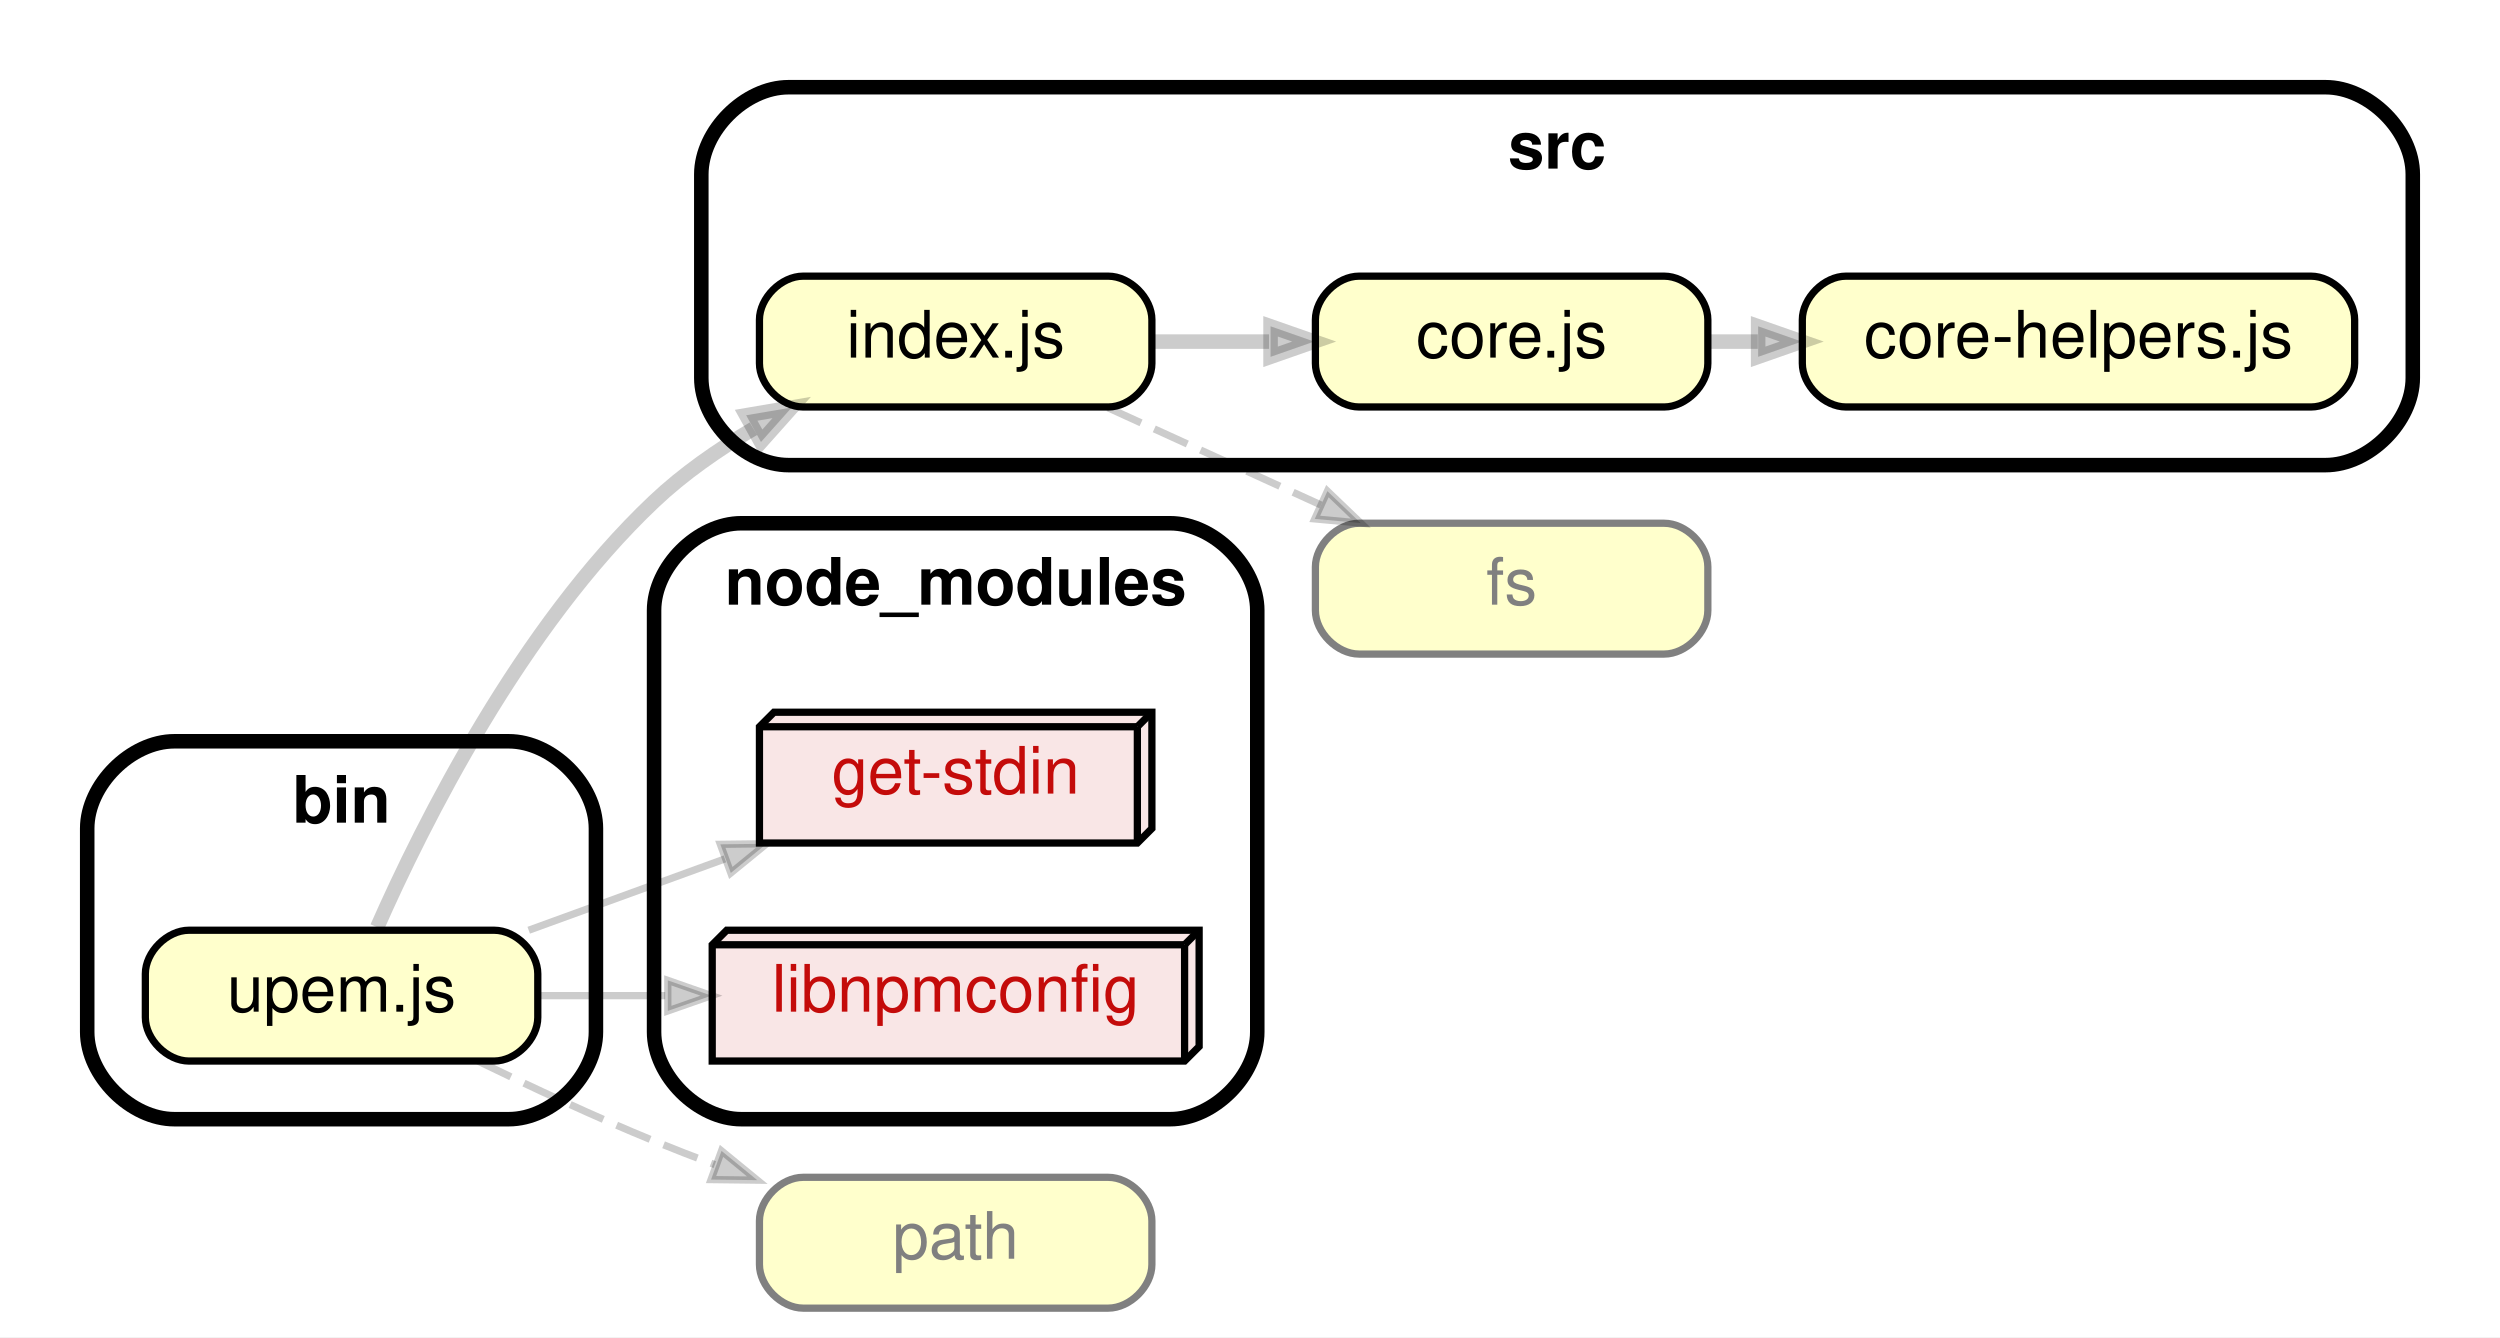
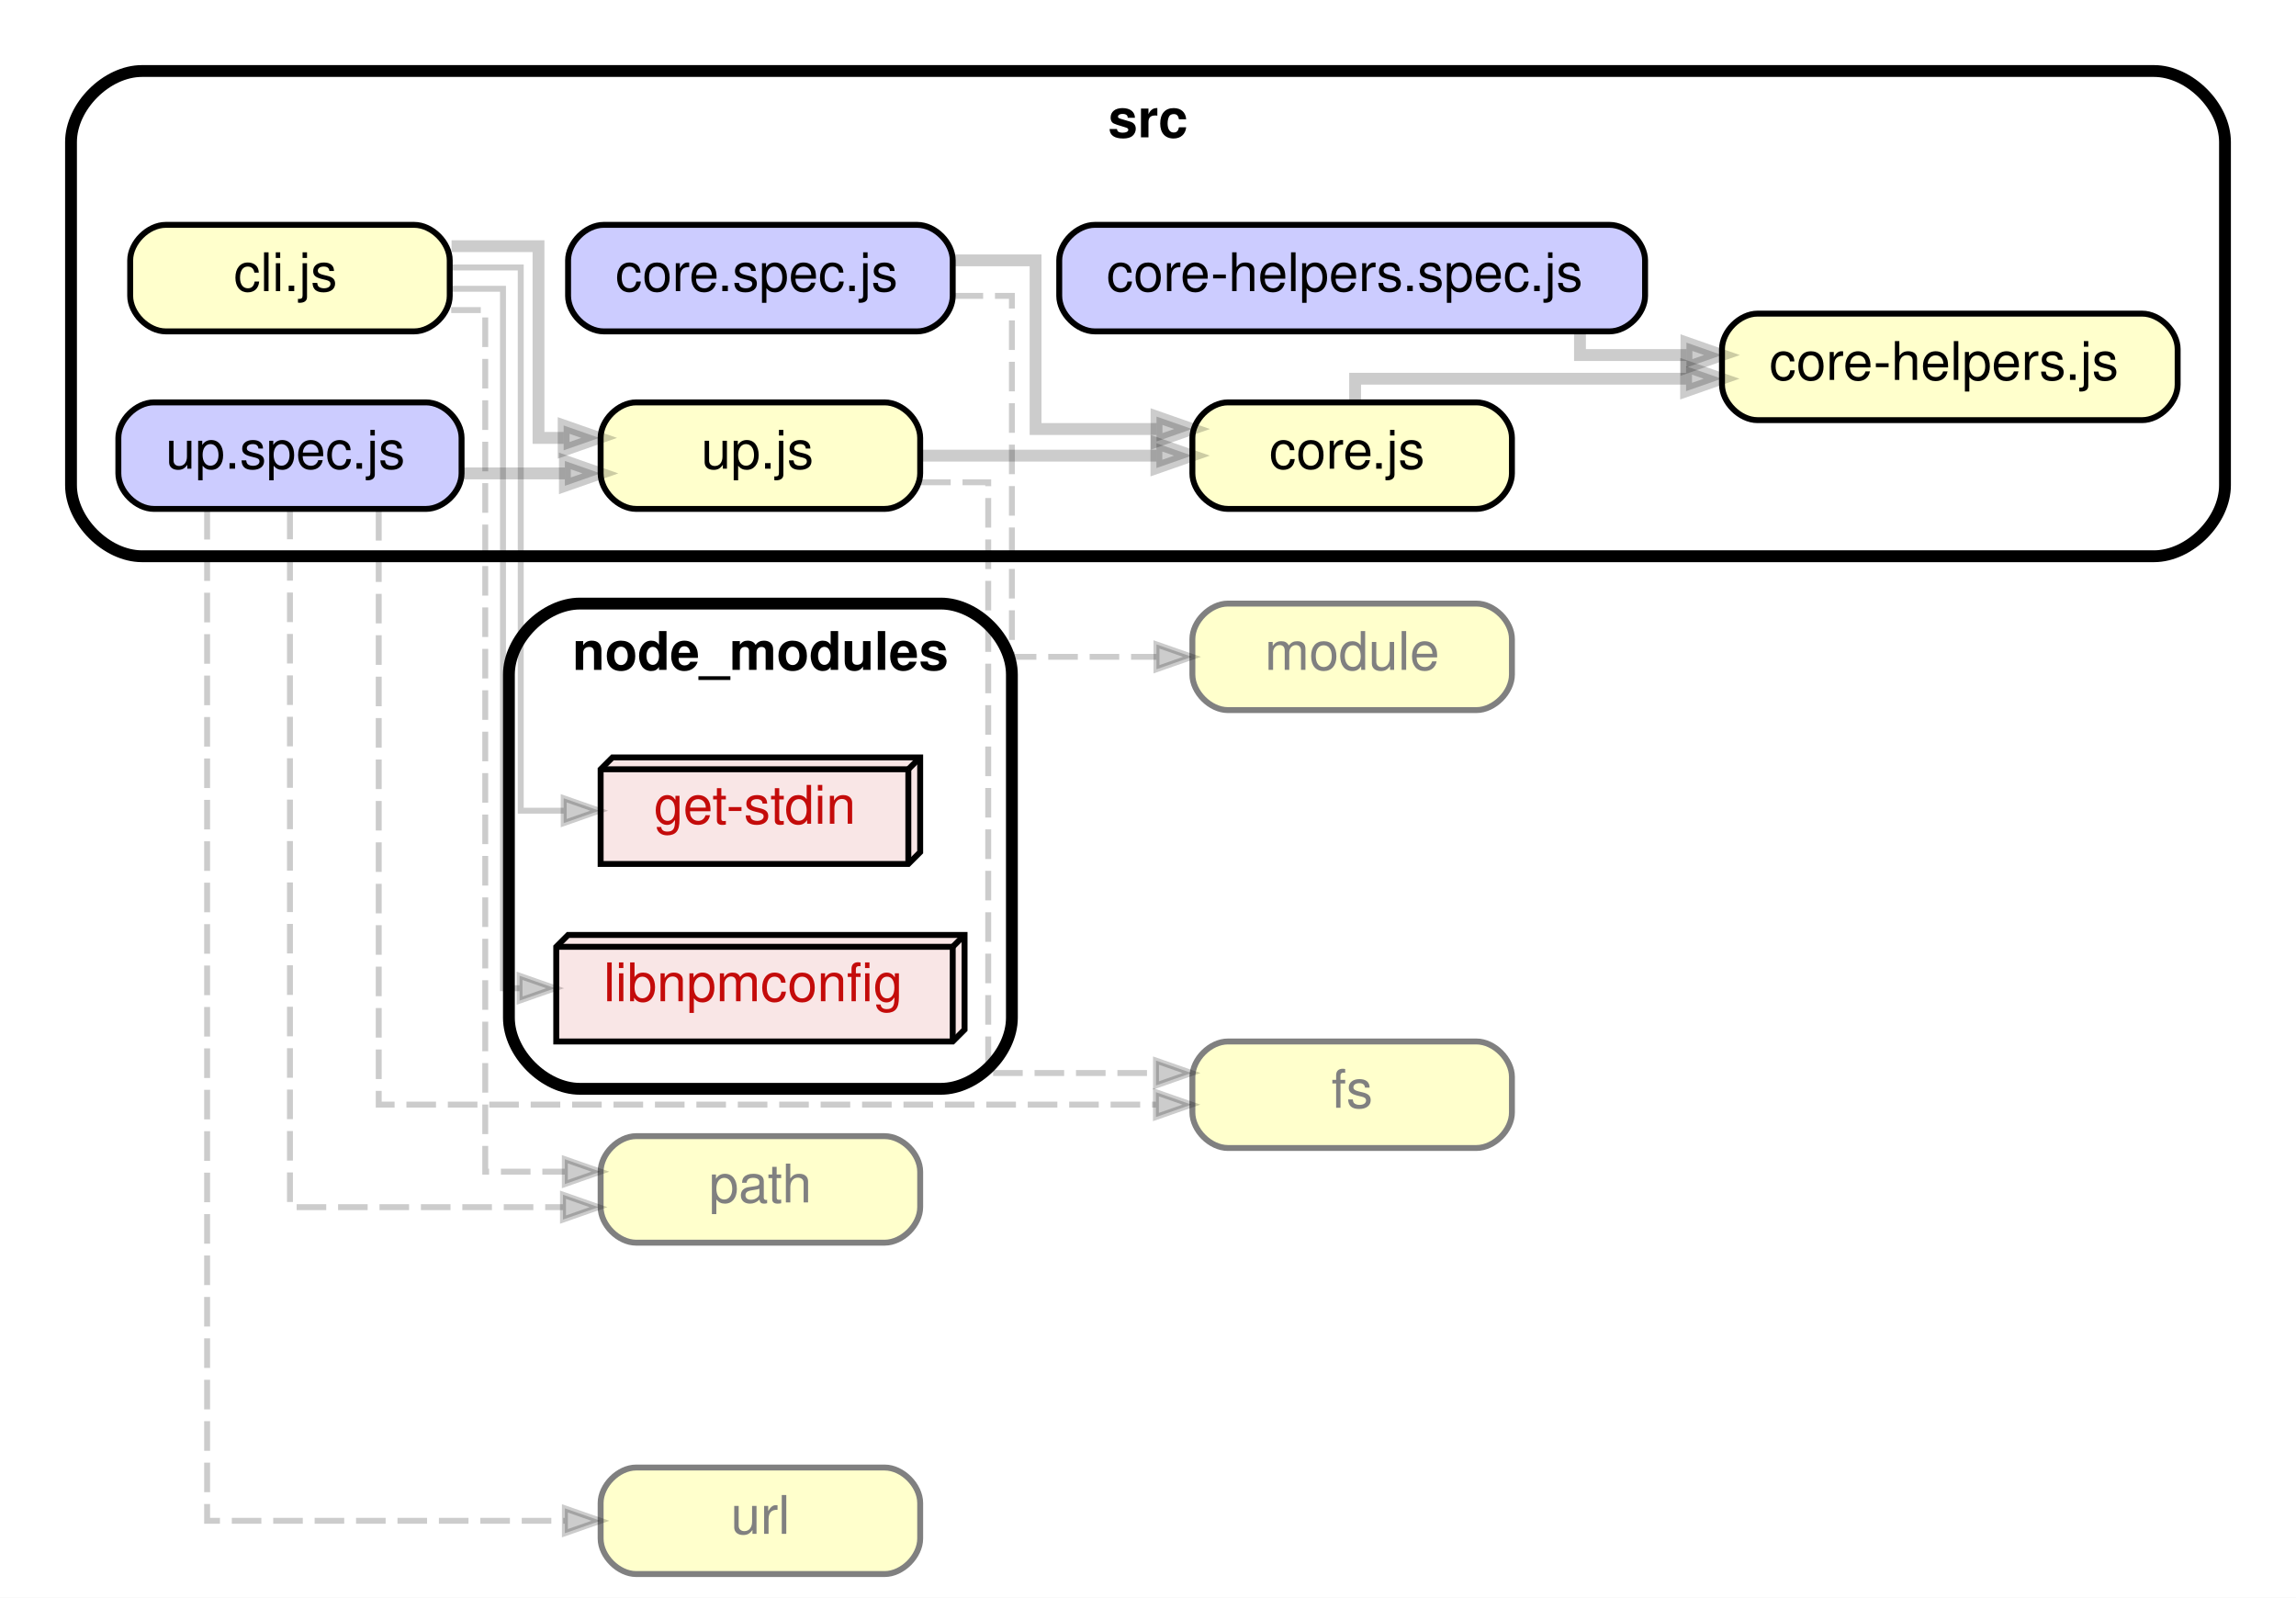
- <svg xmlns="http://www.w3.org/2000/svg" xmlns:xlink="http://www.w3.org/1999/xlink" width="344pt" height="184pt" viewBox="0.00 0.00 344.00 184.00">
-   <g id="graph0" class="graph" transform="scale(1 1) rotate(0) translate(4 180)">
-     <polygon fill="white" stroke="transparent" points="-4,4 -4,-180 340,-180 340,4 -4,4" />
+ <svg xmlns="http://www.w3.org/2000/svg" xmlns:xlink="http://www.w3.org/1999/xlink" width="388pt" height="270pt" viewBox="0.00 0.00 388.00 270.00">
+   <g id="graph0" class="graph" transform="scale(1 1) rotate(0) translate(4 266)">
+     <polygon fill="white" stroke="transparent" points="-4,4 -4,-266 384,-266 384,4 -4,4" />
    <g id="clust1" class="cluster">
-       <path fill="#ffffff" stroke="black" stroke-width="2" d="M20,-26C20,-26 66,-26 66,-26 72,-26 78,-32 78,-38 78,-38 78,-66 78,-66 78,-72 72,-78 66,-78 66,-78 20,-78 20,-78 14,-78 8,-72 8,-66 8,-66 8,-38 8,-38 8,-32 14,-26 20,-26" />
-       <text text-anchor="middle" x="43" y="-66.8" font-family="Helvetica,sans-Serif" font-weight="bold" font-size="9.00">bin</text>
+       <path fill="#ffffff" stroke="black" stroke-width="2" d="M94,-82C94,-82 155,-82 155,-82 161,-82 167,-88 167,-94 167,-94 167,-152 167,-152 167,-158 161,-164 155,-164 155,-164 94,-164 94,-164 88,-164 82,-158 82,-152 82,-152 82,-94 82,-94 82,-88 88,-82 94,-82" />
+       <text text-anchor="middle" x="124.5" y="-152.8" font-family="Helvetica,sans-Serif" font-weight="bold" font-size="9.00">node_modules</text>
    </g>
    <g id="clust2" class="cluster">
-       <path fill="#ffffff" stroke="black" stroke-width="2" d="M98,-26C98,-26 157,-26 157,-26 163,-26 169,-32 169,-38 169,-38 169,-96 169,-96 169,-102 163,-108 157,-108 157,-108 98,-108 98,-108 92,-108 86,-102 86,-96 86,-96 86,-38 86,-38 86,-32 92,-26 98,-26" />
-       <text text-anchor="middle" x="127.5" y="-96.8" font-family="Helvetica,sans-Serif" font-weight="bold" font-size="9.00">node_modules</text>
-     </g>
-     <g id="clust3" class="cluster">
-       <path fill="#ffffff" stroke="black" stroke-width="2" d="M104.5,-116C104.5,-116 316,-116 316,-116 322,-116 328,-122 328,-128 328,-128 328,-156 328,-156 328,-162 322,-168 316,-168 316,-168 104.5,-168 104.5,-168 98.5,-168 92.5,-162 92.5,-156 92.5,-156 92.5,-128 92.5,-128 92.5,-122 98.5,-116 104.5,-116" />
-       <text text-anchor="middle" x="210.25" y="-156.8" font-family="Helvetica,sans-Serif" font-weight="bold" font-size="9.00">src</text>
+       <path fill="#ffffff" stroke="black" stroke-width="2" d="M20,-172C20,-172 360,-172 360,-172 366,-172 372,-178 372,-184 372,-184 372,-242 372,-242 372,-248 366,-254 360,-254 360,-254 20,-254 20,-254 14,-254 8,-248 8,-242 8,-242 8,-184 8,-184 8,-178 14,-172 20,-172" />
+       <text text-anchor="middle" x="190" y="-242.8" font-family="Helvetica,sans-Serif" font-weight="bold" font-size="9.00">src</text>
    </g>
    <g id="node1" class="node">
      <g id="a_node1">
-         <a xlink:href="https://github.com/sverweij/upem/blob/master/bin/upem.js" xlink:title="upem.js">
-           <path fill="#ffffcc" stroke="black" d="M64,-52C64,-52 22,-52 22,-52 19,-52 16,-49 16,-46 16,-46 16,-40 16,-40 16,-37 19,-34 22,-34 22,-34 64,-34 64,-34 67,-34 70,-37 70,-40 70,-40 70,-46 70,-46 70,-49 67,-52 64,-52" />
-           <text text-anchor="middle" x="43" y="-40.8" font-family="Helvetica,sans-Serif" font-size="9.00">upem.js</text>
+         <a xlink:title="fs">
+           <path fill="#ffffcc" stroke="grey" d="M245.5,-90C245.5,-90 203.5,-90 203.5,-90 200.5,-90 197.5,-87 197.5,-84 197.5,-84 197.5,-78 197.5,-78 197.5,-75 200.5,-72 203.5,-72 203.5,-72 245.5,-72 245.5,-72 248.5,-72 251.5,-75 251.5,-78 251.5,-78 251.5,-84 251.5,-84 251.5,-87 248.5,-90 245.5,-90" />
+           <text text-anchor="middle" x="224.5" y="-78.8" font-family="Helvetica,sans-Serif" font-size="9.00" fill="grey">fs</text>
        </a>
      </g>
    </g>
    <g id="node2" class="node">
      <g id="a_node2">
-         <a xlink:href="https://github.com/sverweij/upem/blob/master/src/index.js" xlink:title="index.js">
-           <path fill="#ffffcc" stroke="black" d="M148.5,-142C148.5,-142 106.5,-142 106.5,-142 103.5,-142 100.5,-139 100.5,-136 100.5,-136 100.5,-130 100.5,-130 100.5,-127 103.5,-124 106.5,-124 106.5,-124 148.5,-124 148.5,-124 151.5,-124 154.5,-127 154.5,-130 154.5,-130 154.5,-136 154.5,-136 154.5,-139 151.5,-142 148.5,-142" />
-           <text text-anchor="middle" x="127.5" y="-130.8" font-family="Helvetica,sans-Serif" font-size="9.00">index.js</text>
+         <a xlink:title="module">
+           <path fill="#ffffcc" stroke="grey" d="M245.5,-164C245.5,-164 203.5,-164 203.5,-164 200.5,-164 197.5,-161 197.5,-158 197.5,-158 197.5,-152 197.5,-152 197.5,-149 200.5,-146 203.5,-146 203.5,-146 245.5,-146 245.5,-146 248.5,-146 251.5,-149 251.5,-152 251.5,-152 251.5,-158 251.5,-158 251.5,-161 248.5,-164 245.5,-164" />
+           <text text-anchor="middle" x="224.5" y="-152.8" font-family="Helvetica,sans-Serif" font-size="9.00" fill="grey">module</text>
+         </a>
+       </g>
+     </g>
+     <g id="node3" class="node">
+       <g id="a_node3">
+         <a xlink:href="https://github.com/sverweij/upem/blob/master/node_modules/get-stdin" xlink:title="get-stdin">
+           <polygon fill="#c40b0a" fill-opacity="0.102" stroke="black" points="151.5,-138 99.5,-138 97.5,-136 97.5,-120 149.5,-120 151.5,-122 151.5,-138" />
+           <polyline fill="none" stroke="black" points="149.5,-136 97.5,-136 " />
+           <polyline fill="none" stroke="black" points="149.5,-136 149.5,-120 " />
+           <polyline fill="none" stroke="black" points="149.5,-136 151.5,-138 " />
+           <text text-anchor="start" x="106.5" y="-126.8" font-family="Helvetica,sans-Serif" font-size="9.00" fill="#c40b0a">get-stdin</text>
+         </a>
+       </g>
+     </g>
+     <g id="node4" class="node">
+       <g id="a_node4">
+         <a xlink:href="https://github.com/sverweij/upem/blob/master/node_modules/libnpmconfig" xlink:title="libnpmconfig">
+           <polygon fill="#c40b0a" fill-opacity="0.102" stroke="black" points="159,-108 92,-108 90,-106 90,-90 157,-90 159,-92 159,-108" />
+           <polyline fill="none" stroke="black" points="157,-106 90,-106 " />
+           <polyline fill="none" stroke="black" points="157,-106 157,-90 " />
+           <polyline fill="none" stroke="black" points="157,-106 159,-108 " />
+           <text text-anchor="start" x="98" y="-96.8" font-family="Helvetica,sans-Serif" font-size="9.00" fill="#c40b0a">libnpmconfig</text>
+         </a>
+       </g>
+     </g>
+     <g id="node5" class="node">
+       <g id="a_node5">
+         <a xlink:title="path">
+           <path fill="#ffffcc" stroke="grey" d="M145.5,-74C145.5,-74 103.5,-74 103.5,-74 100.5,-74 97.5,-71 97.5,-68 97.5,-68 97.5,-62 97.5,-62 97.5,-59 100.5,-56 103.5,-56 103.5,-56 145.5,-56 145.5,-56 148.5,-56 151.5,-59 151.5,-62 151.5,-62 151.5,-68 151.5,-68 151.5,-71 148.5,-74 145.5,-74" />
+           <text text-anchor="middle" x="124.5" y="-62.8" font-family="Helvetica,sans-Serif" font-size="9.00" fill="grey">path</text>
+         </a>
+       </g>
+     </g>
+     <g id="node6" class="node">
+       <g id="a_node6">
+         <a xlink:href="https://github.com/sverweij/upem/blob/master/src/cli.js" xlink:title="cli.js">
+           <path fill="#ffffcc" stroke="black" d="M66,-228C66,-228 24,-228 24,-228 21,-228 18,-225 18,-222 18,-222 18,-216 18,-216 18,-213 21,-210 24,-210 24,-210 66,-210 66,-210 69,-210 72,-213 72,-216 72,-216 72,-222 72,-222 72,-225 69,-228 66,-228" />
+           <text text-anchor="start" x="35.5" y="-216.8" font-family="Helvetica,sans-Serif" font-size="9.00">cli.js</text>
+         </a>
+       </g>
+     </g>
+     <g id="edge2" class="edge">
+       <path fill="none" stroke="#000000" stroke-opacity="0.2" d="M72.09,-220.8C78.74,-220.8 84,-220.8 84,-220.8 84,-220.8 84,-129 84,-129 84,-129 91.26,-129 91.26,-129" />
+       <polygon fill="#000000" fill-opacity="0.2" stroke="#000000" stroke-opacity="0.2" points="91.26,-131.1 97.26,-129 91.26,-126.9 91.26,-131.1" />
+     </g>
+     <g id="edge3" class="edge">
+       <path fill="none" stroke="#000000" stroke-opacity="0.2" d="M72.29,-217.2C77.31,-217.2 81,-217.2 81,-217.2 81,-217.2 81,-99 81,-99 81,-99 83.8,-99 83.8,-99" />
+       <polygon fill="#000000" fill-opacity="0.2" stroke="#000000" stroke-opacity="0.2" points="83.8,-101.1 89.8,-99 83.8,-96.9 83.8,-101.1" />
+     </g>
+     <g id="edge4" class="edge">
+       <path fill="none" stroke="#000000" stroke-dasharray="5,2" stroke-opacity="0.2" d="M72.25,-213.6C75.67,-213.6 78,-213.6 78,-213.6 78,-213.6 78,-68 78,-68 78,-68 91.45,-68 91.45,-68" />
+       <polygon fill="#000000" fill-opacity="0.2" stroke="#000000" stroke-opacity="0.2" points="91.45,-70.1 97.45,-68 91.45,-65.9 91.45,-70.1" />
+     </g>
+     <g id="node7" class="node">
+       <g id="a_node7">
+         <a xlink:href="https://github.com/sverweij/upem/blob/master/src/up.js" xlink:title="up.js">
+           <path fill="#ffffcc" stroke="black" d="M145.5,-198C145.5,-198 103.5,-198 103.5,-198 100.5,-198 97.5,-195 97.5,-192 97.5,-192 97.5,-186 97.5,-186 97.5,-183 100.5,-180 103.5,-180 103.5,-180 145.5,-180 145.5,-180 148.5,-180 151.5,-183 151.5,-186 151.5,-186 151.5,-192 151.5,-192 151.5,-195 148.5,-198 145.5,-198" />
+           <text text-anchor="start" x="114.5" y="-186.8" font-family="Helvetica,sans-Serif" font-size="9.00">up.js</text>
        </a>
      </g>
    </g>
    <g id="edge1" class="edge">
-       <path fill="none" stroke="#000000" stroke-width="2" stroke-opacity="0.2" d="M47.9,-52.41C54.16,-66.6 67.65,-93.65 86,-111 90.01,-114.8 94.81,-118.14 99.67,-121.01" />
-       <polygon fill="#000000" fill-opacity="0.2" stroke="#000000" stroke-width="2" stroke-opacity="0.2" points="98.67,-122.86 104.94,-123.93 100.71,-119.18 98.67,-122.86" />
+       <path fill="none" stroke="#000000" stroke-width="2" stroke-opacity="0.2" d="M72.31,-224.4C80.33,-224.4 87,-224.4 87,-224.4 87,-224.4 87,-192 87,-192 87,-192 91.25,-192 91.25,-192" />
+       <polygon fill="#000000" fill-opacity="0.2" stroke="#000000" stroke-width="2" stroke-opacity="0.2" points="91.25,-194.1 97.25,-192 91.25,-189.9 91.25,-194.1" />
    </g>
-     <g id="node3" class="node">
-       <g id="a_node3">
-         <a xlink:href="https://github.com/sverweij/upem/blob/master/node_modules/get-stdin" xlink:title="get-stdin">
-           <polygon fill="#c40b0a" fill-opacity="0.102" stroke="black" points="154.5,-82 102.5,-82 100.5,-80 100.5,-64 152.5,-64 154.5,-66 154.5,-82" />
-           <polyline fill="none" stroke="black" points="152.5,-80 100.5,-80 " />
-           <polyline fill="none" stroke="black" points="152.5,-80 152.5,-64 " />
-           <polyline fill="none" stroke="black" points="152.5,-80 154.5,-82 " />
-           <text text-anchor="middle" x="127.5" y="-70.8" font-family="Helvetica,sans-Serif" font-size="9.00" fill="#c40b0a">get-stdin</text>
+     <g id="edge10" class="edge">
+       <path fill="none" stroke="#000000" stroke-dasharray="5,2" stroke-opacity="0.2" d="M151.66,-184.5C158.03,-184.5 163,-184.5 163,-184.5 163,-184.5 163,-84.67 163,-84.67 163,-84.67 191.35,-84.67 191.35,-84.67" />
+       <polygon fill="#000000" fill-opacity="0.2" stroke="#000000" stroke-opacity="0.2" points="191.35,-86.77 197.35,-84.67 191.35,-82.57 191.35,-86.77" />
+     </g>
+     <g id="node10" class="node">
+       <g id="a_node10">
+         <a xlink:href="https://github.com/sverweij/upem/blob/master/src/core.js" xlink:title="core.js">
+           <path fill="#ffffcc" stroke="black" d="M245.5,-198C245.5,-198 203.5,-198 203.5,-198 200.5,-198 197.5,-195 197.5,-192 197.5,-192 197.5,-186 197.5,-186 197.5,-183 200.5,-180 203.5,-180 203.5,-180 245.5,-180 245.5,-180 248.5,-180 251.5,-183 251.5,-186 251.5,-186 251.5,-192 251.5,-192 251.5,-195 248.5,-198 245.5,-198" />
+           <text text-anchor="start" x="210.5" y="-186.8" font-family="Helvetica,sans-Serif" font-size="9.00">core.js</text>
        </a>
      </g>
    </g>
-     <g id="edge2" class="edge">
-       <path fill="none" stroke="#000000" stroke-opacity="0.2" d="M68.75,-52C77.24,-55.09 86.84,-58.58 95.75,-61.82" />
-       <polygon fill="#000000" fill-opacity="0.2" stroke="#000000" stroke-opacity="0.2" points="95.12,-63.82 101.48,-63.9 96.56,-59.88 95.12,-63.82" />
+     <g id="edge9" class="edge">
+       <path fill="none" stroke="#000000" stroke-width="2" stroke-opacity="0.2" d="M151.56,-189C151.56,-189 191.42,-189 191.42,-189" />
+       <polygon fill="#000000" fill-opacity="0.2" stroke="#000000" stroke-width="2" stroke-opacity="0.2" points="191.42,-191.1 197.42,-189 191.42,-186.9 191.42,-191.1" />
    </g>
-     <g id="node4" class="node">
-       <g id="a_node4">
-         <a xlink:href="https://github.com/sverweij/upem/blob/master/node_modules/libnpmconfig" xlink:title="libnpmconfig">
-           <polygon fill="#c40b0a" fill-opacity="0.102" stroke="black" points="161,-52 96,-52 94,-50 94,-34 159,-34 161,-36 161,-52" />
-           <polyline fill="none" stroke="black" points="159,-50 94,-50 " />
-           <polyline fill="none" stroke="black" points="159,-50 159,-34 " />
-           <polyline fill="none" stroke="black" points="159,-50 161,-52 " />
-           <text text-anchor="middle" x="127.5" y="-40.8" font-family="Helvetica,sans-Serif" font-size="9.00" fill="#c40b0a">libnpmconfig</text>
+     <g id="node8" class="node">
+       <g id="a_node8">
+         <a xlink:href="https://github.com/sverweij/upem/blob/master/src/core-helpers.js" xlink:title="core-helpers.js">
+           <path fill="#ffffcc" stroke="black" d="M358,-213C358,-213 293,-213 293,-213 290,-213 287,-210 287,-207 287,-207 287,-201 287,-201 287,-198 290,-195 293,-195 293,-195 358,-195 358,-195 361,-195 364,-198 364,-201 364,-201 364,-207 364,-207 364,-210 361,-213 358,-213" />
+           <text text-anchor="start" x="295" y="-201.8" font-family="Helvetica,sans-Serif" font-size="9.00">core-helpers.js</text>
        </a>
      </g>
    </g>
-     <g id="edge3" class="edge">
-       <path fill="none" stroke="#000000" stroke-opacity="0.2" d="M70.1,-43C75.65,-43 81.62,-43 87.53,-43" />
-       <polygon fill="#000000" fill-opacity="0.2" stroke="#000000" stroke-opacity="0.2" points="87.89,-45.1 93.89,-43 87.89,-40.9 87.89,-45.1" />
-     </g>
-     <g id="node5" class="node">
-       <path fill="#ffffcc" stroke="grey" d="M148.5,-18C148.5,-18 106.5,-18 106.5,-18 103.5,-18 100.5,-15 100.5,-12 100.5,-12 100.5,-6 100.5,-6 100.5,-3 103.5,0 106.5,0 106.5,0 148.5,0 148.5,0 151.5,0 154.5,-3 154.5,-6 154.5,-6 154.5,-12 154.5,-12 154.5,-15 151.5,-18 148.5,-18" />
-       <text text-anchor="middle" x="127.5" y="-6.8" font-family="Helvetica,sans-Serif" font-size="9.00" fill="grey">path</text>
-     </g>
-     <g id="edge4" class="edge">
-       <path fill="none" stroke="#000000" stroke-dasharray="5,2" stroke-opacity="0.2" d="M61.79,-33.99C69.19,-30.38 77.93,-26.3 86,-23 88.7,-21.9 91.52,-20.8 94.36,-19.74" />
-       <polygon fill="#000000" fill-opacity="0.2" stroke="#000000" stroke-opacity="0.2" points="95.28,-21.64 100.2,-17.61 93.84,-17.69 95.28,-21.64" />
-     </g>
-     <g id="node6" class="node">
-       <path fill="#ffffcc" stroke="grey" d="M225,-108C225,-108 183,-108 183,-108 180,-108 177,-105 177,-102 177,-102 177,-96 177,-96 177,-93 180,-90 183,-90 183,-90 225,-90 225,-90 228,-90 231,-93 231,-96 231,-96 231,-102 231,-102 231,-105 228,-108 225,-108" />
-       <text text-anchor="middle" x="204" y="-96.8" font-family="Helvetica,sans-Serif" font-size="9.00" fill="grey">fs</text>
-     </g>
-     <g id="edge7" class="edge">
-       <path fill="none" stroke="#000000" stroke-dasharray="5,2" stroke-opacity="0.2" d="M148.46,-123.89C157.47,-119.78 168.21,-114.88 177.77,-110.51" />
-       <polygon fill="#000000" fill-opacity="0.2" stroke="#000000" stroke-opacity="0.2" points="178.65,-112.42 183.24,-108.02 176.91,-108.6 178.65,-112.42" />
-     </g>
-     <g id="node8" class="node">
-       <g id="a_node8">
-         <a xlink:href="https://github.com/sverweij/upem/blob/master/src/core.js" xlink:title="core.js">
-           <path fill="#ffffcc" stroke="black" d="M225,-142C225,-142 183,-142 183,-142 180,-142 177,-139 177,-136 177,-136 177,-130 177,-130 177,-127 180,-124 183,-124 183,-124 225,-124 225,-124 228,-124 231,-127 231,-130 231,-130 231,-136 231,-136 231,-139 228,-142 225,-142" />
-           <text text-anchor="middle" x="204" y="-130.8" font-family="Helvetica,sans-Serif" font-size="9.00">core.js</text>
-         </a>
-       </g>
-     </g>
-     <g id="edge6" class="edge">
-       <path fill="none" stroke="#000000" stroke-width="2" stroke-opacity="0.2" d="M154.56,-133C159.74,-133 165.25,-133 170.62,-133" />
-       <polygon fill="#000000" fill-opacity="0.2" stroke="#000000" stroke-width="2" stroke-opacity="0.2" points="170.83,-135.1 176.83,-133 170.83,-130.9 170.83,-135.1" />
-     </g>
-     <g id="node7" class="node">
-       <g id="a_node7">
-         <a xlink:href="https://github.com/sverweij/upem/blob/master/src/core-helpers.js" xlink:title="core-helpers.js">
-           <path fill="#ffffcc" stroke="black" d="M314,-142C314,-142 250,-142 250,-142 247,-142 244,-139 244,-136 244,-136 244,-130 244,-130 244,-127 247,-124 250,-124 250,-124 314,-124 314,-124 317,-124 320,-127 320,-130 320,-130 320,-136 320,-136 320,-139 317,-142 314,-142" />
-           <text text-anchor="middle" x="282" y="-130.8" font-family="Helvetica,sans-Serif" font-size="9.00">core-helpers.js</text>
+     <g id="node9" class="node">
+       <g id="a_node9">
+         <a xlink:href="https://github.com/sverweij/upem/blob/master/src/core-helpers.spec.js" xlink:title="core-helpers.spec.js">
+           <path fill="#ccccff" stroke="black" d="M268,-228C268,-228 181,-228 181,-228 178,-228 175,-225 175,-222 175,-222 175,-216 175,-216 175,-213 178,-210 181,-210 181,-210 268,-210 268,-210 271,-210 274,-213 274,-216 274,-216 274,-222 274,-222 274,-225 271,-228 268,-228" />
+           <text text-anchor="start" x="183" y="-216.8" font-family="Helvetica,sans-Serif" font-size="9.00">core-helpers.spec.js</text>
        </a>
      </g>
    </g>
    <g id="edge5" class="edge">
-       <path fill="none" stroke="#000000" stroke-width="2" stroke-opacity="0.2" d="M231.15,-133C233.34,-133 235.59,-133 237.87,-133" />
-       <polygon fill="#000000" fill-opacity="0.2" stroke="#000000" stroke-width="2" stroke-opacity="0.2" points="237.92,-135.1 243.92,-133 237.92,-130.9 237.92,-135.1" />
+       <path fill="none" stroke="#000000" stroke-width="2" stroke-opacity="0.2" d="M263,-209.83C263,-207.68 263,-206 263,-206 263,-206 280.99,-206 280.99,-206" />
+       <polygon fill="#000000" fill-opacity="0.2" stroke="#000000" stroke-width="2" stroke-opacity="0.2" points="280.99,-208.1 286.99,-206 280.99,-203.9 280.99,-208.1" />
+     </g>
+     <g id="edge6" class="edge">
+       <path fill="none" stroke="#000000" stroke-width="2" stroke-opacity="0.2" d="M225,-198.17C225,-200.32 225,-202 225,-202 225,-202 280.93,-202 280.93,-202" />
+       <polygon fill="#000000" fill-opacity="0.2" stroke="#000000" stroke-width="2" stroke-opacity="0.2" points="280.93,-204.1 286.93,-202 280.93,-199.9 280.93,-204.1" />
+     </g>
+     <g id="node11" class="node">
+       <g id="a_node11">
+         <a xlink:href="https://github.com/sverweij/upem/blob/master/src/core.spec.js" xlink:title="core.spec.js">
+           <path fill="#ccccff" stroke="black" d="M151,-228C151,-228 98,-228 98,-228 95,-228 92,-225 92,-222 92,-222 92,-216 92,-216 92,-213 95,-210 98,-210 98,-210 151,-210 151,-210 154,-210 157,-213 157,-216 157,-216 157,-222 157,-222 157,-225 154,-228 151,-228" />
+           <text text-anchor="start" x="100" y="-216.8" font-family="Helvetica,sans-Serif" font-size="9.00">core.spec.js</text>
+         </a>
+       </g>
+     </g>
+     <g id="edge8" class="edge">
+       <path fill="none" stroke="#000000" stroke-dasharray="5,2" stroke-opacity="0.2" d="M157.14,-216C162.85,-216 167,-216 167,-216 167,-216 167,-155 167,-155 167,-155 191.43,-155 191.43,-155" />
+       <polygon fill="#000000" fill-opacity="0.2" stroke="#000000" stroke-opacity="0.2" points="191.43,-157.1 197.43,-155 191.43,-152.9 191.43,-157.1" />
+     </g>
+     <g id="edge7" class="edge">
+       <path fill="none" stroke="#000000" stroke-width="2" stroke-opacity="0.2" d="M157.05,-222C164.86,-222 171,-222 171,-222 171,-222 171,-193.5 171,-193.5 171,-193.5 191.44,-193.5 191.44,-193.5" />
+       <polygon fill="#000000" fill-opacity="0.2" stroke="#000000" stroke-width="2" stroke-opacity="0.2" points="191.44,-195.6 197.44,-193.5 191.44,-191.4 191.44,-195.6" />
+     </g>
+     <g id="node12" class="node">
+       <g id="a_node12">
+         <a xlink:href="https://github.com/sverweij/upem/blob/master/src/up.spec.js" xlink:title="up.spec.js">
+           <path fill="#ccccff" stroke="black" d="M68,-198C68,-198 22,-198 22,-198 19,-198 16,-195 16,-192 16,-192 16,-186 16,-186 16,-183 19,-180 22,-180 22,-180 68,-180 68,-180 71,-180 74,-183 74,-186 74,-186 74,-192 74,-192 74,-195 71,-198 68,-198" />
+           <text text-anchor="start" x="24" y="-186.8" font-family="Helvetica,sans-Serif" font-size="9.00">up.spec.js</text>
+         </a>
+       </g>
+     </g>
+     <g id="edge12" class="edge">
+       <path fill="none" stroke="#000000" stroke-dasharray="5,2" stroke-opacity="0.2" d="M60,-179.65C60,-153.13 60,-79.33 60,-79.33 60,-79.33 191.34,-79.33 191.34,-79.33" />
+       <polygon fill="#000000" fill-opacity="0.2" stroke="#000000" stroke-opacity="0.2" points="191.34,-81.43 197.34,-79.33 191.34,-77.23 191.34,-81.43" />
+     </g>
+     <g id="edge13" class="edge">
+       <path fill="none" stroke="#000000" stroke-dasharray="5,2" stroke-opacity="0.2" d="M45,-179.87C45,-150.75 45,-62 45,-62 45,-62 91.14,-62 91.14,-62" />
+       <polygon fill="#000000" fill-opacity="0.2" stroke="#000000" stroke-opacity="0.2" points="91.14,-64.1 97.14,-62 91.14,-59.9 91.14,-64.1" />
+     </g>
+     <g id="edge11" class="edge">
+       <path fill="none" stroke="#000000" stroke-width="2" stroke-opacity="0.2" d="M74.15,-186C74.15,-186 91.46,-186 91.46,-186" />
+       <polygon fill="#000000" fill-opacity="0.2" stroke="#000000" stroke-width="2" stroke-opacity="0.2" points="91.46,-188.1 97.46,-186 91.46,-183.9 91.46,-188.1" />
+     </g>
+     <g id="node13" class="node">
+       <g id="a_node13">
+         <a xlink:title="url">
+           <path fill="#ffffcc" stroke="grey" d="M145.5,-18C145.5,-18 103.5,-18 103.5,-18 100.5,-18 97.5,-15 97.5,-12 97.5,-12 97.5,-6 97.5,-6 97.5,-3 100.5,0 103.5,0 103.5,0 145.5,0 145.5,0 148.5,0 151.5,-3 151.5,-6 151.5,-6 151.5,-12 151.5,-12 151.5,-15 148.5,-18 145.5,-18" />
+           <text text-anchor="middle" x="124.5" y="-6.8" font-family="Helvetica,sans-Serif" font-size="9.00" fill="grey">url</text>
+         </a>
+       </g>
+     </g>
+     <g id="edge14" class="edge">
+       <path fill="none" stroke="#000000" stroke-dasharray="5,2" stroke-opacity="0.2" d="M31,-179.83C31,-143.15 31,-9 31,-9 31,-9 91.46,-9 91.46,-9" />
+       <polygon fill="#000000" fill-opacity="0.2" stroke="#000000" stroke-opacity="0.2" points="91.46,-11.1 97.46,-9 91.46,-6.9 91.46,-11.1" />
    </g>
  </g>
</svg>
